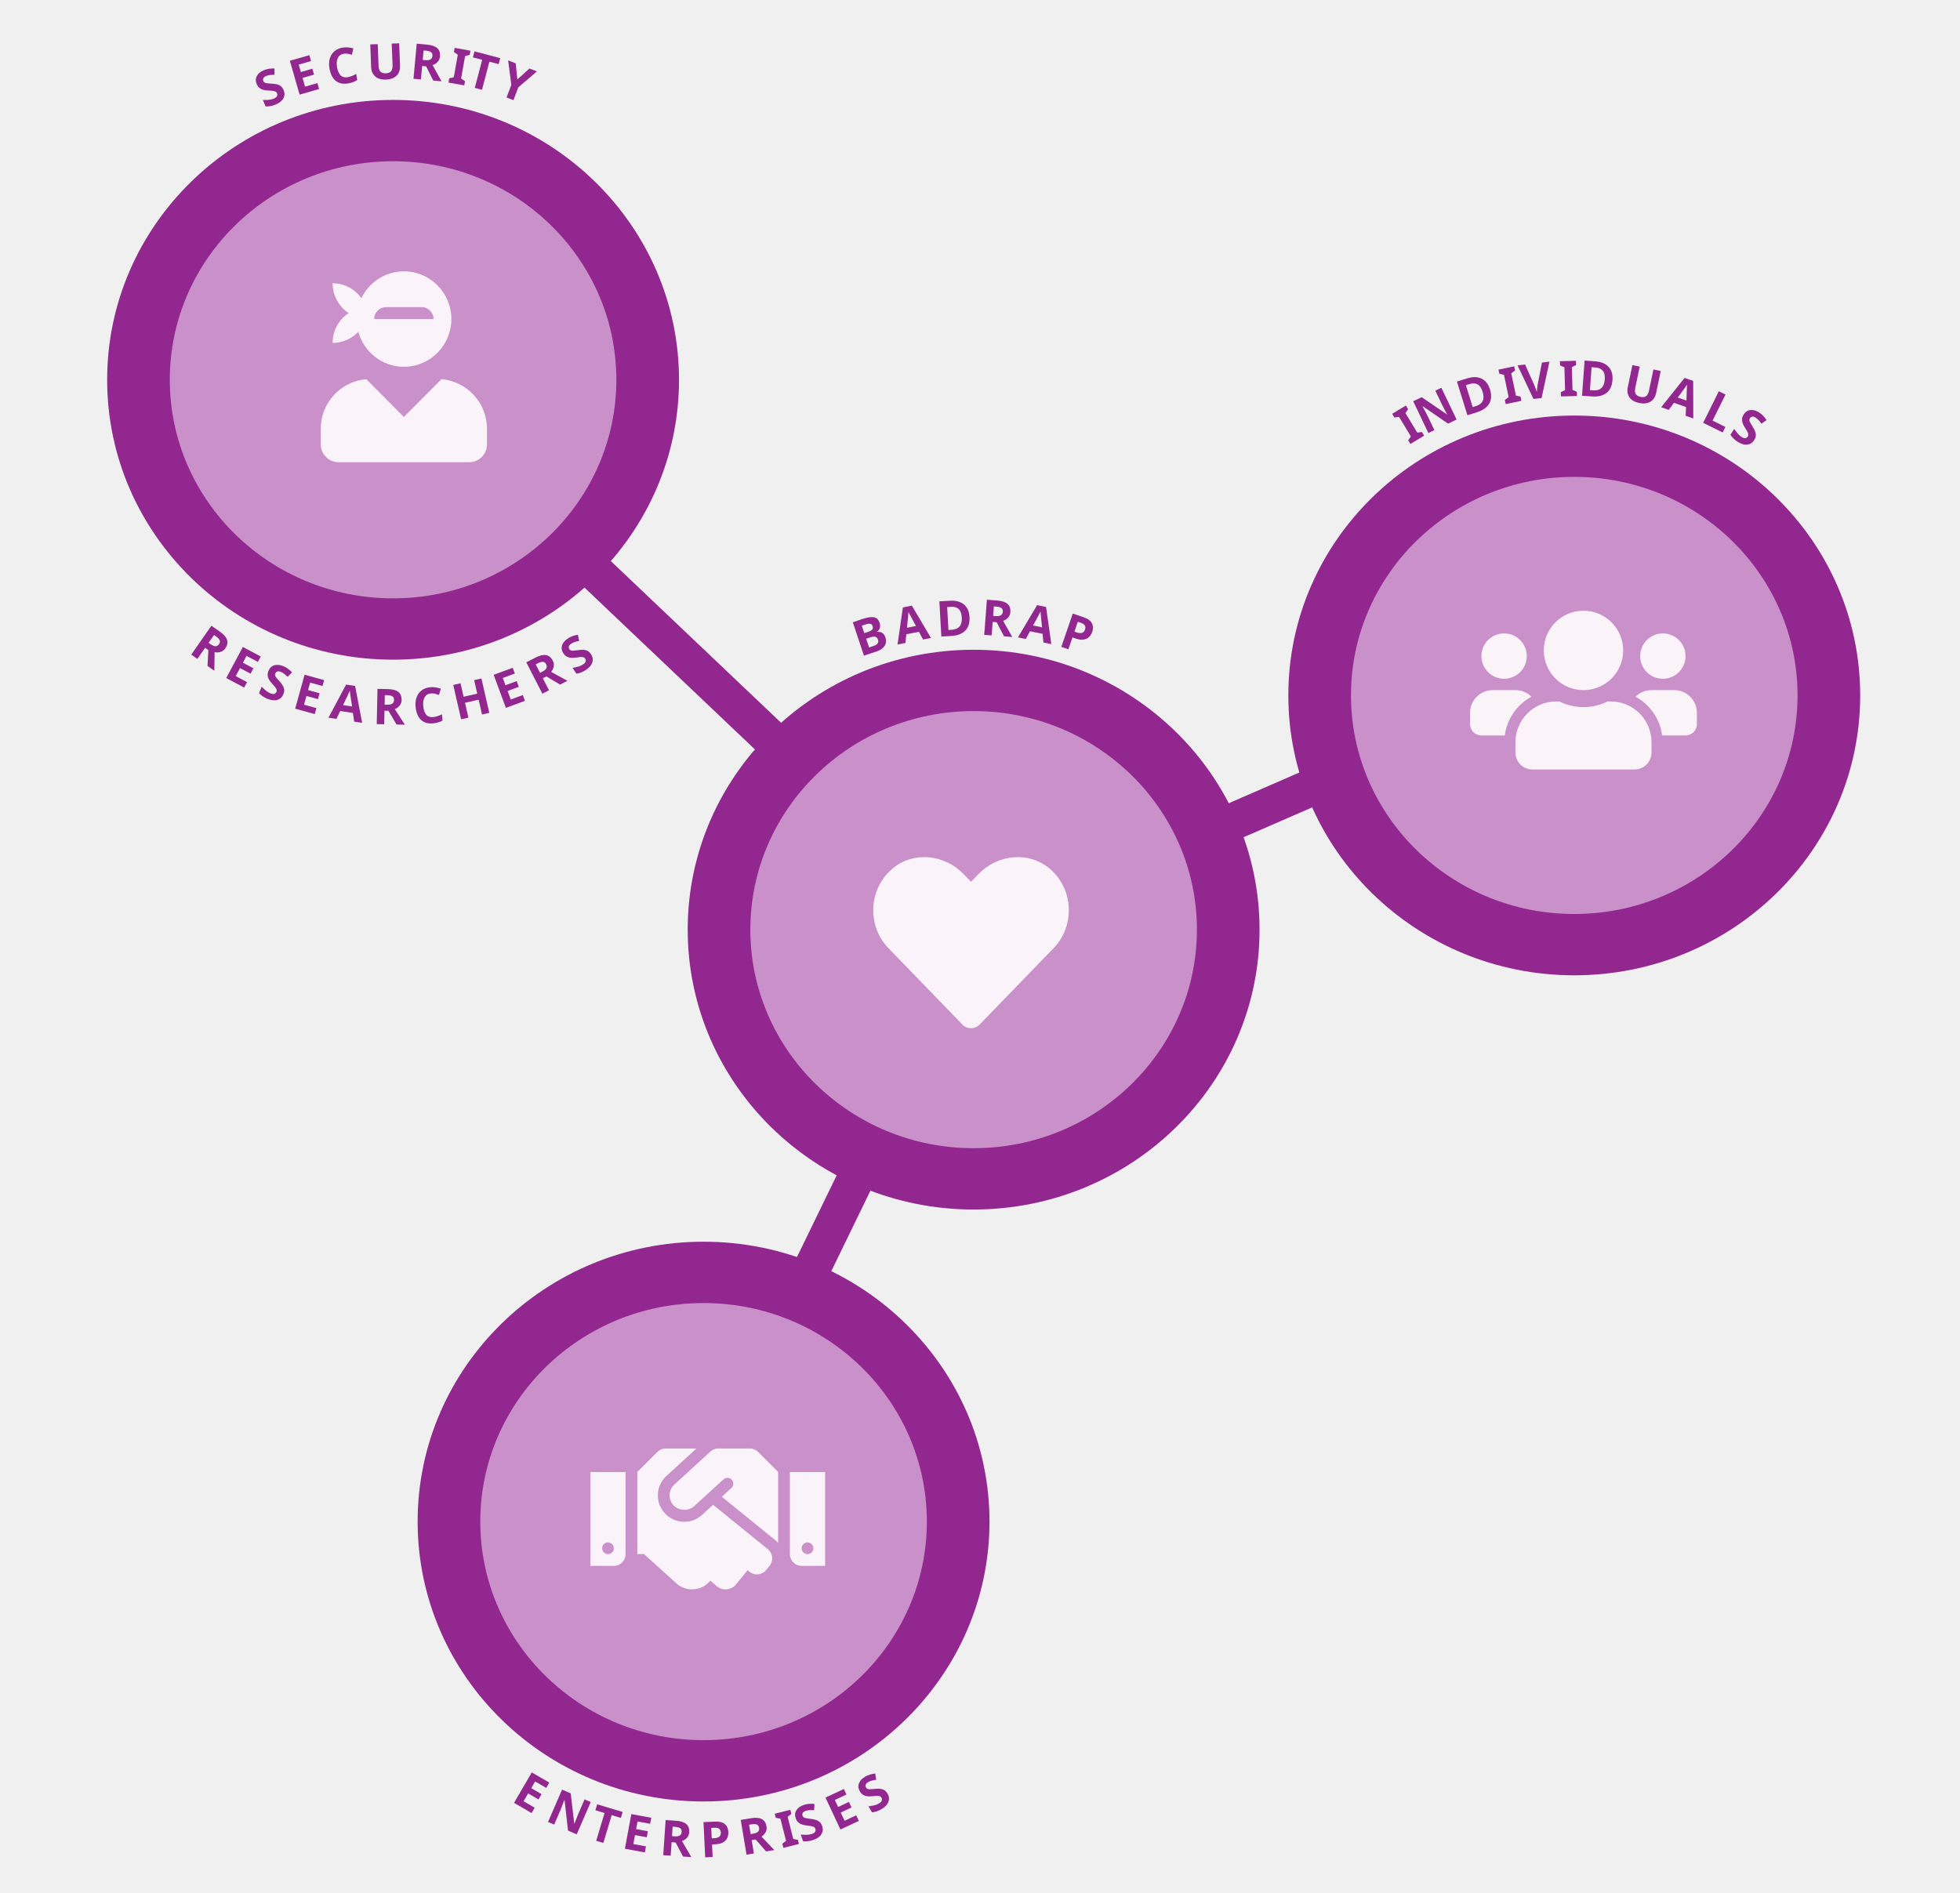
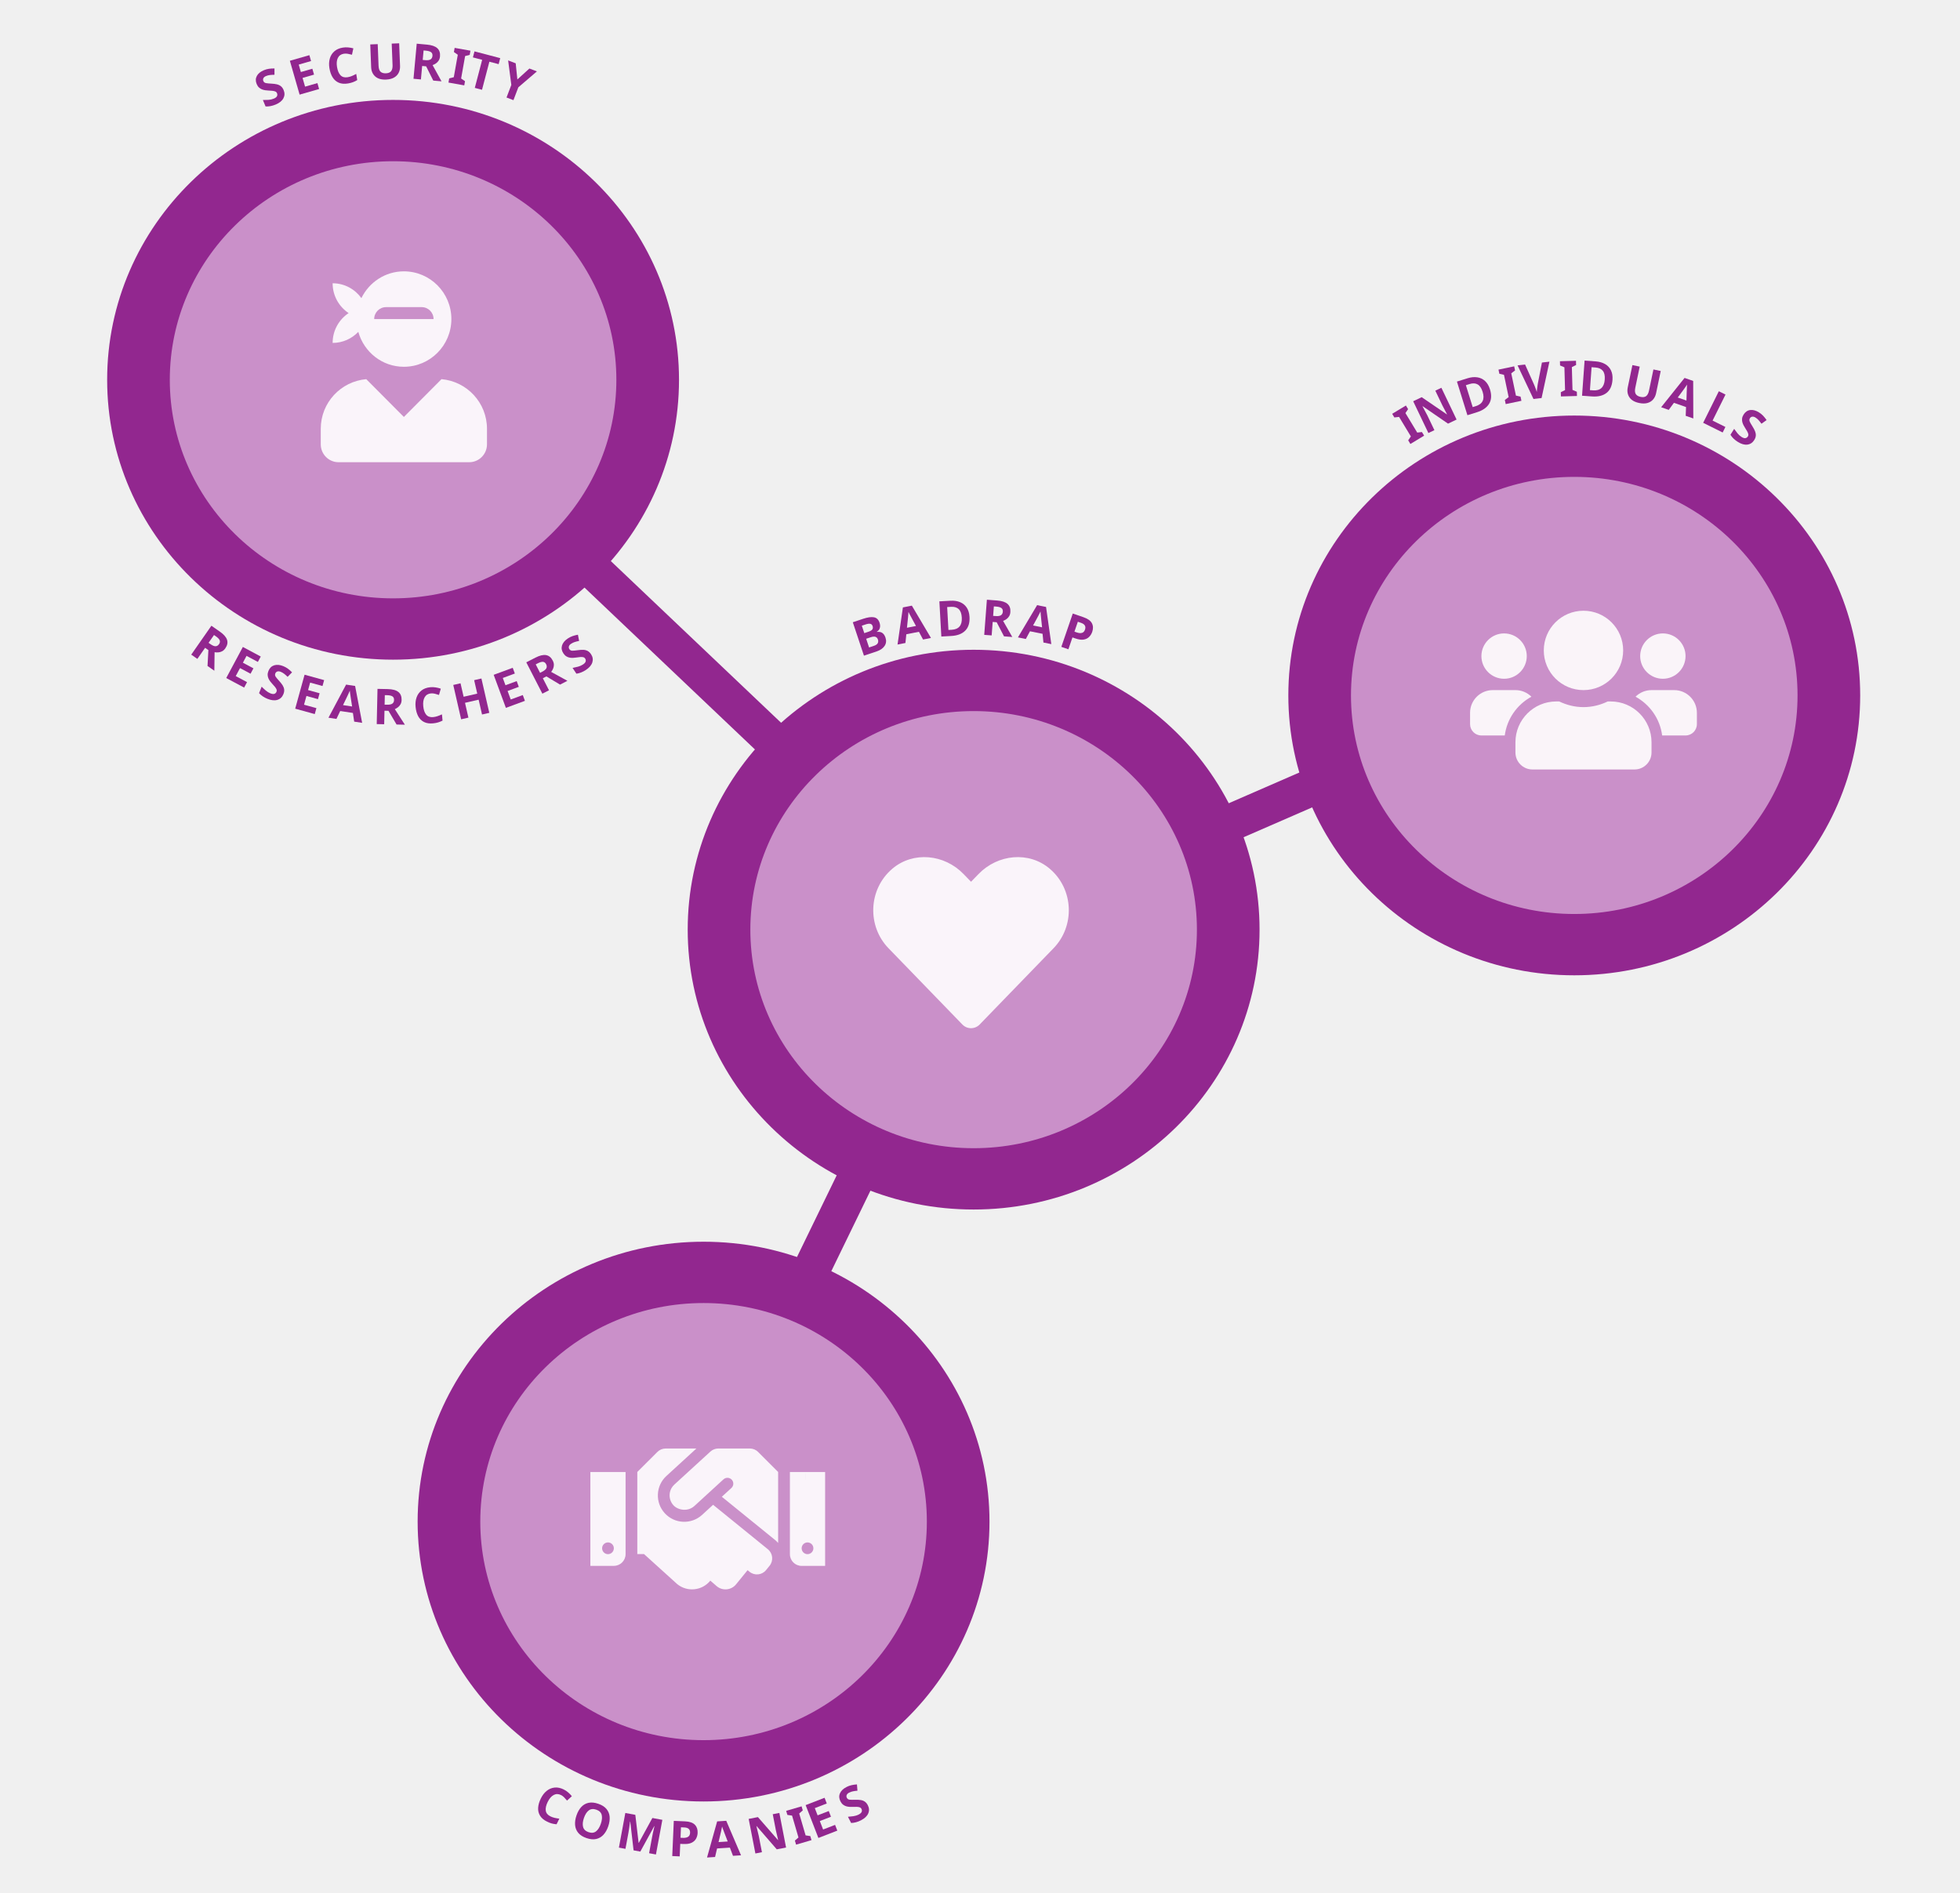
<svg xmlns="http://www.w3.org/2000/svg" width="100%" height="100%" viewBox="0 0 1906 1841" version="1.1" xml:space="preserve" style="fill-rule:evenodd;clip-rule:evenodd;stroke-linejoin:round;stroke-miterlimit:1.414;">
  <rect id="badrap-connects" x="0" y="0" width="1905.25" height="1840.35" style="fill:none;" />
  <g id="Ecosystem">
    <g>
      <ellipse cx="783.334" cy="1436.23" rx="0.273" ry="3.448" style="fill:#92278f;" />
      <path d="M785.511,727.626l-228.53,-217.066l-25.021,26.341l228.531,217.067l25.02,-26.342Z" style="fill:#92278f;" />
      <path d="M1289.51,740.059l-114.503,49.867l14.406,33.077l114.502,-49.867l-14.405,-33.077Z" style="fill:#92278f;" />
      <path d="M828.424,1112.75l-66.167,136.138l32.408,15.751l66.167,-136.137l-32.408,-15.752Z" style="fill:#92278f;" />
    </g>
    <g id="Center">
      <ellipse id="_-Ellipse-" cx="944.632" cy="893.864" rx="253.793" ry="254.145" style="fill:#b04fae;fill-opacity:0.592;" />
      <path id="Center1" d="M946.806,631.983c153.459,0 278.049,121.977 278.049,272.218c0,150.241 -124.59,272.218 -278.049,272.218c-153.459,0 -278.048,-121.977 -278.048,-272.218c0,-150.241 124.589,-272.218 278.048,-272.218Zm0,59.641c119.837,0 217.13,95.253 217.13,212.577c0,117.324 -97.293,212.577 -217.13,212.577c-119.837,0 -217.129,-95.253 -217.129,-212.577c0,-117.324 97.292,-212.577 217.129,-212.577Z" style="fill:#92278f;" />
      <g id="Text" transform="matrix(1,0,0,1,-677.364,186.141)">
        <g transform="matrix(0.948618,-0.316425,0.316425,0.948618,-65.5623,502.156)">
          <text x="1513.42px" y="452.952px" style="font-family:'Montserrat-Bold', 'Montserrat';font-weight:700;font-size:48px;fill:#92278f;">B</text>
        </g>
        <g transform="matrix(0.981164,-0.193177,0.193177,0.981164,-55.9449,307.759)">
          <text x="1550.17px" y="440.756px" style="font-family:'Montserrat-Bold', 'Montserrat';font-weight:700;font-size:48px;fill:#92278f;">A</text>
        </g>
        <g transform="matrix(0.998452,-0.0556131,0.0556131,0.998452,-21.6337,89.0096)">
          <text x="1588.46px" y="433.207px" style="font-family:'Montserrat-Bold', 'Montserrat';font-weight:700;font-size:48px;fill:#92278f;">D</text>
        </g>
        <g transform="matrix(0.997145,0.0755153,-0.0755153,0.997145,37.2029,-121.872)">
          <text x="1630.17px" y="431.015px" style="font-family:'Montserrat-Bold', 'Montserrat';font-weight:700;font-size:48px;fill:#92278f;">R</text>
        </g>
        <g transform="matrix(0.980339,0.19732,-0.19732,0.980339,118.379,-320.452)">
          <text x="1667.25px" y="433.813px" style="font-family:'Montserrat-Bold', 'Montserrat';font-weight:700;font-size:48px;fill:#92278f;">A</text>
        </g>
        <g transform="matrix(0.94582,0.324692,-0.324692,0.94582,235.787,-529.795)">
          <text x="1705.38px" y="441.617px" style="font-family:'Montserrat-Bold', 'Montserrat';font-weight:700;font-size:48px;fill:#92278f;">P</text>
        </g>
      </g>
    </g>
    <g id="Enterprises">
      <ellipse id="_-Ellipse-1" cx="682.007" cy="1469.62" rx="253.793" ry="254.145" style="fill:#b04fae;fill-opacity:0.592;" />
      <path id="Center2" d="M684.181,1207.74c153.46,0 278.049,121.977 278.049,272.218c0,150.241 -124.589,272.218 -278.049,272.218c-153.459,0 -278.048,-121.977 -278.048,-272.218c0,-150.241 124.589,-272.218 278.048,-272.218Zm0,59.641c119.838,0 217.13,95.253 217.13,212.577c0,117.324 -97.292,212.577 -217.13,212.577c-119.837,0 -217.129,-95.253 -217.129,-212.577c0,-117.324 97.292,-212.577 217.129,-212.577Z" style="fill:#92278f;" />
      <g id="Text1" transform="matrix(1,0,0,1,-951.906,760.242)">
-         <g transform="matrix(0.863685,0.504032,-0.504032,0.863685,696.926,-594.768)">
-           <text x="1448.06px" y="991.078px" style="font-family:'Montserrat-Bold', 'Montserrat';font-weight:700;font-size:48px;fill:#92278f;">E</text>
+         <g transform="matrix(0.897308,0.441406,-0.441406,0.897308,593.501,-544.889)">
+           <text x="1467.81px" y="1003.09px" style="font-family:'Montserrat-Bold', 'Montserrat';font-weight:700;font-size:48px;fill:#92278f;">C</text>
        </g>
-         <g transform="matrix(0.917564,0.397589,-0.397589,0.917564,523.699,-505.519)">
-           <text x="1480.9px" y="1010.13px" style="font-family:'Montserrat-Bold', 'Montserrat';font-weight:700;font-size:48px;fill:#92278f;">N</text>
+         <g transform="matrix(0.945854,0.324593,-0.324593,0.945854,412.818,-433.009)">
+           <text x="1504.3px" y="1020.87px" style="font-family:'Montserrat-Bold', 'Montserrat';font-weight:700;font-size:48px;fill:#92278f;">O</text>
        </g>
-         <g transform="matrix(0.957775,0.287518,-0.287518,0.957775,359.607,-394.187)">
-           <text x="1521.86px" y="1027.23px" style="font-family:'Montserrat-Bold', 'Montserrat';font-weight:700;font-size:48px;fill:#92278f;">T</text>
+         <g transform="matrix(0.983272,0.182146,-0.182146,0.983272,214.629,-264.907)">
+           <text x="1549.52px" y="1036.03px" style="font-family:'Montserrat-Bold', 'Montserrat';font-weight:700;font-size:48px;fill:#92278f;">M</text>
        </g>
-         <g transform="matrix(0.983272,0.182146,-0.182146,0.983272,214.923,-265.951)">
-           <text x="1555.35px" y="1037.11px" style="font-family:'Montserrat-Bold', 'Montserrat';font-weight:700;font-size:48px;fill:#92278f;">E</text>
+         <g transform="matrix(0.99904,0.0438104,-0.0438104,0.99904,47.3117,-69.1516)">
+           <text x="1601.33px" y="1044.83px" style="font-family:'Montserrat-Bold', 'Montserrat';font-weight:700;font-size:48px;fill:#92278f;">P</text>
        </g>
-         <g transform="matrix(0.997676,0.0681387,-0.0681387,0.997676,74.83,-106.09)">
-           <text x="1592.57px" y="1043.88px" style="font-family:'Montserrat-Bold', 'Montserrat';font-weight:700;font-size:48px;fill:#92278f;">R</text>
+         <g transform="matrix(0.997903,-0.0647209,0.0647209,0.997903,-64.2889,108.302)">
+           <text x="1639.46px" y="1046.43px" style="font-family:'Montserrat-Bold', 'Montserrat';font-weight:700;font-size:48px;fill:#92278f;">A</text>
        </g>
-         <g transform="matrix(0.998866,-0.047615,0.047615,0.998866,-47.9747,78.9588)">
-           <text x="1633.35px" y="1046.46px" style="font-family:'Montserrat-Bold', 'Montserrat';font-weight:700;font-size:48px;fill:#92278f;">P</text>
+         <g transform="matrix(0.981651,-0.190688,0.190688,0.981651,-168.084,339.928)">
+           <text x="1682.25px" y="1043.34px" style="font-family:'Montserrat-Bold', 'Montserrat';font-weight:700;font-size:48px;fill:#92278f;">N</text>
        </g>
-         <g transform="matrix(0.986417,-0.164259,0.164259,0.986417,-148.816,289.091)">
-           <text x="1673.61px" y="1044.38px" style="font-family:'Montserrat-Bold', 'Montserrat';font-weight:700;font-size:48px;fill:#92278f;">R</text>
+         <g transform="matrix(0.959695,-0.281043,0.281043,0.959695,-221.191,526.374)">
+           <text x="1724.59px" y="1034.36px" style="font-family:'Montserrat-Bold', 'Montserrat';font-weight:700;font-size:48px;fill:#92278f;">I</text>
        </g>
-         <g transform="matrix(0.969531,-0.24497,0.24497,0.969531,-201.969,451.051)">
-           <text x="1712.21px" y="1037.43px" style="font-family:'Montserrat-Bold', 'Montserrat';font-weight:700;font-size:48px;fill:#92278f;">I</text>
+         <g transform="matrix(0.932269,-0.361766,0.361766,0.932269,-254.144,700.516)">
+           <text x="1743.73px" y="1028.98px" style="font-family:'Montserrat-Bold', 'Montserrat';font-weight:700;font-size:48px;fill:#92278f;">E</text>
        </g>
-         <g transform="matrix(0.947061,-0.321053,0.321053,0.947061,-239.923,610.497)">
-           <text x="1731.25px" y="1032.77px" style="font-family:'Montserrat-Bold', 'Montserrat';font-weight:700;font-size:48px;fill:#92278f;">S</text>
-         </g>
-         <g transform="matrix(0.905657,-0.424011,0.424011,0.905657,-266.383,844.82)">
-           <text x="1765.27px" y="1021.02px" style="font-family:'Montserrat-Bold', 'Montserrat';font-weight:700;font-size:48px;fill:#92278f;">E</text>
-         </g>
-         <g transform="matrix(0.856136,-0.51675,0.51675,0.856136,-260.55,1074.14)">
-           <text x="1798.86px" y="1005.01px" style="font-family:'Montserrat-Bold', 'Montserrat';font-weight:700;font-size:48px;fill:#92278f;">S</text>
+         <g transform="matrix(0.889227,-0.457466,0.457466,0.889227,-267.456,926)">
+           <text x="1778.35px" y="1015.26px" style="font-family:'Montserrat-Bold', 'Montserrat';font-weight:700;font-size:48px;fill:#92278f;">S</text>
        </g>
      </g>
      <g opacity="0.9">
        <path d="M729.159,1408.86l-30.64,0c-2.853,0 -5.6,1.07 -7.705,2.997l-35.063,32.102c-0.035,0.036 -0.071,0.107 -0.107,0.143c-5.921,5.564 -5.814,14.446 -0.749,19.975c4.53,4.958 14.054,6.278 20.011,0.963c0.035,-0.036 0.107,-0.036 0.142,-0.071l28.501,-26.11c2.318,-2.105 5.956,-1.962 8.061,0.356c2.14,2.319 1.962,5.921 -0.357,8.062l-9.31,8.525l51.935,42.161c1.035,0.856 1.962,1.784 2.818,2.747l0,-69.021l-19.475,-19.476c-2.105,-2.14 -5.03,-3.353 -8.062,-3.353Zm38.987,22.9l0,79.865c0,6.313 5.101,11.414 11.415,11.414l22.828,0l0,-91.279l-34.243,0Zm17.122,79.865c-3.139,0 -5.707,-2.569 -5.707,-5.708c0,-3.138 2.568,-5.707 5.707,-5.707c3.139,0 5.707,2.569 5.707,5.707c0,3.139 -2.568,5.708 -5.707,5.708Zm-211.165,11.378l22.829,0c6.313,0 11.414,-5.101 11.414,-11.414l0,-79.829l-34.243,0l0,91.243Zm17.122,-22.793c3.139,0 5.707,2.569 5.707,5.707c0,3.139 -2.568,5.708 -5.707,5.708c-3.139,0 -5.707,-2.569 -5.707,-5.708c0,-3.174 2.568,-5.707 5.707,-5.707Zm155.484,6.635l-53.255,-43.232l-10.701,9.809c-10.594,9.667 -26.823,8.739 -36.276,-1.569c-9.595,-10.487 -8.846,-26.717 1.57,-36.276l29.177,-26.717l-29.891,0c-3.032,0 -5.921,1.213 -8.061,3.353l-19.511,19.476l0,79.864l6.527,0l32.281,29.214c9.774,7.954 24.148,6.456 32.103,-3.318l0.071,-0.071l6.385,5.529c5.671,4.637 14.054,3.745 18.655,-1.926l11.201,-13.769l1.926,1.57c4.886,3.959 12.092,3.246 16.051,-1.677l3.389,-4.173c3.995,-4.923 3.246,-12.092 -1.641,-16.087Z" style="fill:#fff;fill-rule:nonzero;" />
      </g>
    </g>
    <g id="Security-researchers">
      <ellipse id="_-Ellipse-2" cx="380.077" cy="359.065" rx="253.793" ry="254.145" style="fill:#b04fae;fill-opacity:0.592;" />
      <path id="Center3" d="M382.251,97.184c153.459,0 278.049,121.977 278.049,272.218c0,150.241 -124.59,272.218 -278.049,272.218c-153.459,0 -278.049,-121.977 -278.049,-272.218c0,-150.241 124.59,-272.218 278.049,-272.218Zm0,59.641c119.837,0 217.13,95.253 217.13,212.577c0,117.324 -97.293,212.576 -217.13,212.576c-119.837,0 -217.13,-95.252 -217.13,-212.576c0,-117.324 97.293,-212.577 217.13,-212.577Z" style="fill:#92278f;" />
      <g opacity="0.9">
        <path d="M429.334,368.781l-36.588,36.769l-36.588,-36.769c-24.753,2.212 -44.238,22.845 -44.238,48.3l0,15.085c0,9.609 7.758,17.406 17.32,17.406l127.011,0c9.562,0 17.32,-7.797 17.32,-17.406l0,-15.085c0,-25.455 -19.485,-46.088 -44.237,-48.3Zm-105.867,-35.246c9.85,0 18.69,-4.17 24.969,-10.77c5.448,19.545 23.093,33.977 44.31,33.977c25.51,0 46.186,-20.778 46.186,-46.414c0,-25.637 -20.676,-46.415 -46.186,-46.415c-18.186,0 -33.774,10.661 -41.315,26.036c-6.279,-8.703 -16.418,-14.432 -27.964,-14.432c0,12.111 6.17,22.772 15.551,29.009c-9.381,6.237 -15.551,16.898 -15.551,29.009Zm51.959,-34.811l34.639,0c6.387,0 11.547,5.185 11.547,11.604l-57.733,0c0,-6.419 5.16,-11.604 11.547,-11.604Z" style="fill:#fff;fill-rule:nonzero;" />
      </g>
      <g id="Text2" transform="matrix(1,0,0,1,-1243.67,-350.313)">
        <g transform="matrix(0.923367,-0.383918,0.383918,0.923367,-60.1344,611.02)">
          <text x="1500.49px" y="456.142px" style="font-family:'Montserrat-Bold', 'Montserrat';font-weight:700;font-size:48px;fill:#92278f;">S</text>
        </g>
        <g transform="matrix(0.961019,-0.276484,0.276484,0.961019,-62.9559,440.554)">
          <text x="1530.88px" y="443.541px" style="font-family:'Montserrat-Bold', 'Montserrat';font-weight:700;font-size:48px;fill:#92278f;">E</text>
        </g>
        <g transform="matrix(0.986628,-0.162988,0.162988,0.986628,-49.8182,260.726)">
          <text x="1564.06px" y="433.975px" style="font-family:'Montserrat-Bold', 'Montserrat';font-weight:700;font-size:48px;fill:#92278f;">C</text>
        </g>
        <g transform="matrix(0.999248,-0.0387774,0.0387774,0.999248,-15.3895,62.4039)">
          <text x="1600.99px" y="427.92px" style="font-family:'Montserrat-Bold', 'Montserrat';font-weight:700;font-size:48px;fill:#92278f;">U</text>
        </g>
        <g transform="matrix(0.995808,0.0914723,-0.0914723,0.995808,45.8967,-148.362)">
          <text x="1641.48px" y="426.522px" style="font-family:'Montserrat-Bold', 'Montserrat';font-weight:700;font-size:48px;fill:#92278f;">R</text>
        </g>
        <g transform="matrix(0.984457,0.175626,-0.175626,0.984457,101.664,-288.059)">
          <text x="1678.27px" y="430.337px" style="font-family:'Montserrat-Bold', 'Montserrat';font-weight:700;font-size:48px;fill:#92278f;">I</text>
        </g>
        <g transform="matrix(0.967247,0.253839,-0.253839,0.967247,165.492,-416.185)">
          <text x="1695.46px" y="433.188px" style="font-family:'Montserrat-Bold', 'Montserrat';font-weight:700;font-size:48px;fill:#92278f;">T</text>
        </g>
        <g transform="matrix(0.934489,0.355992,-0.355992,0.934489,270.076,-585.406)">
          <text x="1725.61px" y="441.105px" style="font-family:'Montserrat-Bold', 'Montserrat';font-weight:700;font-size:48px;fill:#92278f;">Y</text>
        </g>
        <g transform="matrix(0.820328,0.571894,-0.571894,0.820328,819.299,-638.686)">
          <text x="1426.11px" y="984.564px" style="font-family:'Montserrat-Bold', 'Montserrat';font-weight:700;font-size:48px;fill:#92278f;">R</text>
        </g>
        <g transform="matrix(0.88177,0.471679,-0.471679,0.88177,647.929,-569.448)">
          <text x="1459.88px" y="1007.74px" style="font-family:'Montserrat-Bold', 'Montserrat';font-weight:700;font-size:48px;fill:#92278f;">E</text>
        </g>
        <g transform="matrix(0.92733,0.374245,-0.374245,0.92733,492.139,-484.233)">
          <text x="1492.95px" y="1025.12px" style="font-family:'Montserrat-Bold', 'Montserrat';font-weight:700;font-size:48px;fill:#92278f;">S</text>
        </g>
        <g transform="matrix(0.963941,0.266114,-0.266114,0.963941,331.393,-368.799)">
          <text x="1526.58px" y="1038.45px" style="font-family:'Montserrat-Bold', 'Montserrat';font-weight:700;font-size:48px;fill:#92278f;">E</text>
        </g>
        <g transform="matrix(0.98858,0.150694,-0.150694,0.98858,175.834,-223.576)">
          <text x="1563.09px" y="1048.38px" style="font-family:'Montserrat-Bold', 'Montserrat';font-weight:700;font-size:48px;fill:#92278f;">A</text>
        </g>
        <g transform="matrix(0.999764,0.0217464,-0.0217464,0.999764,23.3111,-34.669)">
          <text x="1605.71px" y="1054.49px" style="font-family:'Montserrat-Bold', 'Montserrat';font-weight:700;font-size:48px;fill:#92278f;">R</text>
        </g>
        <g transform="matrix(0.99533,-0.0965285,0.0965285,0.99533,-94.1612,163.88)">
          <text x="1646.69px" y="1055.14px" style="font-family:'Montserrat-Bold', 'Montserrat';font-weight:700;font-size:48px;fill:#92278f;">C</text>
        </g>
        <g transform="matrix(0.974711,-0.223471,0.223471,0.974711,-192.155,403.772)">
          <text x="1687.9px" y="1050.88px" style="font-family:'Montserrat-Bold', 'Montserrat';font-weight:700;font-size:48px;fill:#92278f;">H</text>
        </g>
        <g transform="matrix(0.938105,-0.346352,0.346352,0.938105,-253.135,664.121)">
          <text x="1731.57px" y="1040.3px" style="font-family:'Montserrat-Bold', 'Montserrat';font-weight:700;font-size:48px;fill:#92278f;">E</text>
        </g>
        <g transform="matrix(0.889637,-0.456669,0.456669,0.889637,-273.946,920.399)">
          <text x="1767.27px" y="1026.97px" style="font-family:'Montserrat-Bold', 'Montserrat';font-weight:700;font-size:48px;fill:#92278f;">R</text>
        </g>
        <g transform="matrix(0.833243,-0.552907,0.552907,0.833243,-256.688,1165.13)">
          <text x="1803.24px" y="1008.11px" style="font-family:'Montserrat-Bold', 'Montserrat';font-weight:700;font-size:48px;fill:#92278f;">S</text>
        </g>
      </g>
    </g>
    <g id="Individuals">
      <ellipse id="_-Ellipse-3" cx="1528.71" cy="666.062" rx="253.793" ry="254.145" style="fill:#b04fae;fill-opacity:0.592;" />
      <path id="Center4" d="M1530.89,404.18c153.459,0 278.049,121.977 278.049,272.218c0,150.242 -124.59,272.219 -278.049,272.219c-153.459,0 -278.049,-121.977 -278.049,-272.219c0,-150.241 124.59,-272.218 278.049,-272.218Zm0,59.642c119.837,0 217.13,95.252 217.13,212.576c0,117.325 -97.293,212.577 -217.13,212.577c-119.837,0 -217.13,-95.252 -217.13,-212.577c0,-117.324 97.293,-212.576 217.13,-212.576Z" style="fill:#92278f;" />
      <g id="Text3" transform="matrix(1,0,0,1,-93.2828,-41.6621)">
        <g transform="matrix(0.855776,-0.517346,0.517346,0.855776,-34.2883,825.543)">
          <text x="1463.51px" y="474.269px" style="font-family:'Montserrat-Bold', 'Montserrat';font-weight:700;font-size:48px;fill:#92278f;">I</text>
        </g>
        <g transform="matrix(0.902122,-0.431481,0.431481,0.902122,-55.8066,683.398)">
          <text x="1478.43px" y="464.707px" style="font-family:'Montserrat-Bold', 'Montserrat';font-weight:700;font-size:48px;fill:#92278f;">N</text>
        </g>
        <g transform="matrix(0.954798,-0.297257,0.297257,0.954798,-64.2757,470.882)">
          <text x="1516.15px" y="446.784px" style="font-family:'Montserrat-Bold', 'Montserrat';font-weight:700;font-size:48px;fill:#92278f;">D</text>
        </g>
        <g transform="matrix(0.978717,-0.205216,0.205216,0.978717,-56.1548,328.576)">
          <text x="1556.01px" y="435.014px" style="font-family:'Montserrat-Bold', 'Montserrat';font-weight:700;font-size:48px;fill:#92278f;">I</text>
        </g>
        <g transform="matrix(0.993302,-0.115549,0.115549,0.993302,-39.2731,184.644)">
          <text x="1572.99px" y="431.068px" style="font-family:'Montserrat-Bold', 'Montserrat';font-weight:700;font-size:48px;fill:#92278f;">V</text>
        </g>
        <g transform="matrix(0.99961,-0.0279235,0.0279235,0.99961,-11.3038,45.1142)">
          <text x="1609.67px" y="427.293px" style="font-family:'Montserrat-Bold', 'Montserrat';font-weight:700;font-size:48px;fill:#92278f;">I</text>
        </g>
        <g transform="matrix(0.997402,0.0720404,-0.0720404,0.997402,34.9354,-116.134)">
          <text x="1627.44px" y="426.245px" style="font-family:'Montserrat-Bold', 'Montserrat';font-weight:700;font-size:48px;fill:#92278f;">D</text>
        </g>
        <g transform="matrix(0.978952,0.204089,-0.204089,0.978952,122.794,-331.734)">
          <text x="1669.73px" y="429.468px" style="font-family:'Montserrat-Bold', 'Montserrat';font-weight:700;font-size:48px;fill:#92278f;">U</text>
        </g>
        <g transform="matrix(0.943958,0.330067,-0.330067,0.943958,240.243,-539.439)">
          <text x="1708.66px" y="437.747px" style="font-family:'Montserrat-Bold', 'Montserrat';font-weight:700;font-size:48px;fill:#92278f;">A</text>
        </g>
        <g transform="matrix(0.895796,0.444464,-0.444464,0.895796,382.352,-728.89)">
          <text x="1745.66px" y="450.988px" style="font-family:'Montserrat-Bold', 'Montserrat';font-weight:700;font-size:48px;fill:#92278f;">L</text>
        </g>
        <g transform="matrix(0.846981,0.531624,-0.531624,0.846981,518.394,-871.648)">
          <text x="1773.35px" y="464.686px" style="font-family:'Montserrat-Bold', 'Montserrat';font-weight:700;font-size:48px;fill:#92278f;">S</text>
        </g>
      </g>
      <g opacity="0.896">
        <path d="M1462.65,660.194c12.166,0 22.057,-9.891 22.057,-22.057c0,-12.166 -9.891,-22.057 -22.057,-22.057c-12.166,0 -22.057,9.891 -22.057,22.057c0,12.166 9.891,22.057 22.057,22.057Zm154.398,0c12.166,0 22.057,-9.891 22.057,-22.057c0,-12.166 -9.891,-22.057 -22.057,-22.057c-12.166,0 -22.057,9.891 -22.057,22.057c0,12.166 9.891,22.057 22.057,22.057Zm11.028,11.028l-22.056,0c-6.066,0 -11.546,2.447 -15.544,6.411c13.889,7.616 23.746,21.367 25.883,37.703l22.746,0c6.1,0 11.028,-4.928 11.028,-11.028l0,-11.029c0,-12.166 -9.891,-22.057 -22.057,-22.057Zm-88.227,0c21.333,0 38.6,-17.266 38.6,-38.599c0,-21.333 -17.267,-38.6 -38.6,-38.6c-21.333,0 -38.599,17.267 -38.599,38.6c0,21.333 17.266,38.599 38.599,38.599Zm26.468,11.029l-2.86,0c-7.169,3.446 -15.13,5.514 -23.608,5.514c-8.478,0 -16.405,-2.068 -23.608,-5.514l-2.86,0c-21.919,0 -39.702,17.783 -39.702,39.702l0,9.926c0,9.133 7.409,16.542 16.542,16.542l99.256,0c9.133,0 16.543,-7.409 16.543,-16.542l0,-9.926c0,-21.919 -17.784,-39.702 -39.703,-39.702Zm-77.095,-4.618c-3.998,-3.964 -9.478,-6.411 -15.543,-6.411l-22.057,0c-12.166,0 -22.057,9.891 -22.057,22.057l0,11.029c0,6.1 4.928,11.028 11.028,11.028l22.712,0c2.171,-16.336 12.028,-30.087 25.917,-37.703Z" style="fill:#fff;fill-rule:nonzero;" />
      </g>
    </g>
    <g opacity="0.9">
      <clipPath id="_clip1">
        <rect x="849.203" y="821.778" width="190.17" height="190.17" />
      </clipPath>
      <g clip-path="url(#_clip1)">
        <path d="M1020.91,845.03c-20.354,-17.346 -50.626,-14.226 -69.308,5.051l-7.317,7.54l-7.317,-7.54c-18.646,-19.277 -48.954,-22.397 -69.308,-5.051c-23.326,19.908 -24.552,55.639 -3.677,77.219l71.87,74.211c4.643,4.791 12.183,4.791 16.826,0l71.871,-74.211c20.911,-21.58 19.685,-57.311 -3.64,-77.219Z" style="fill:#fff;fill-rule:nonzero;" />
      </g>
    </g>
  </g>
</svg>
